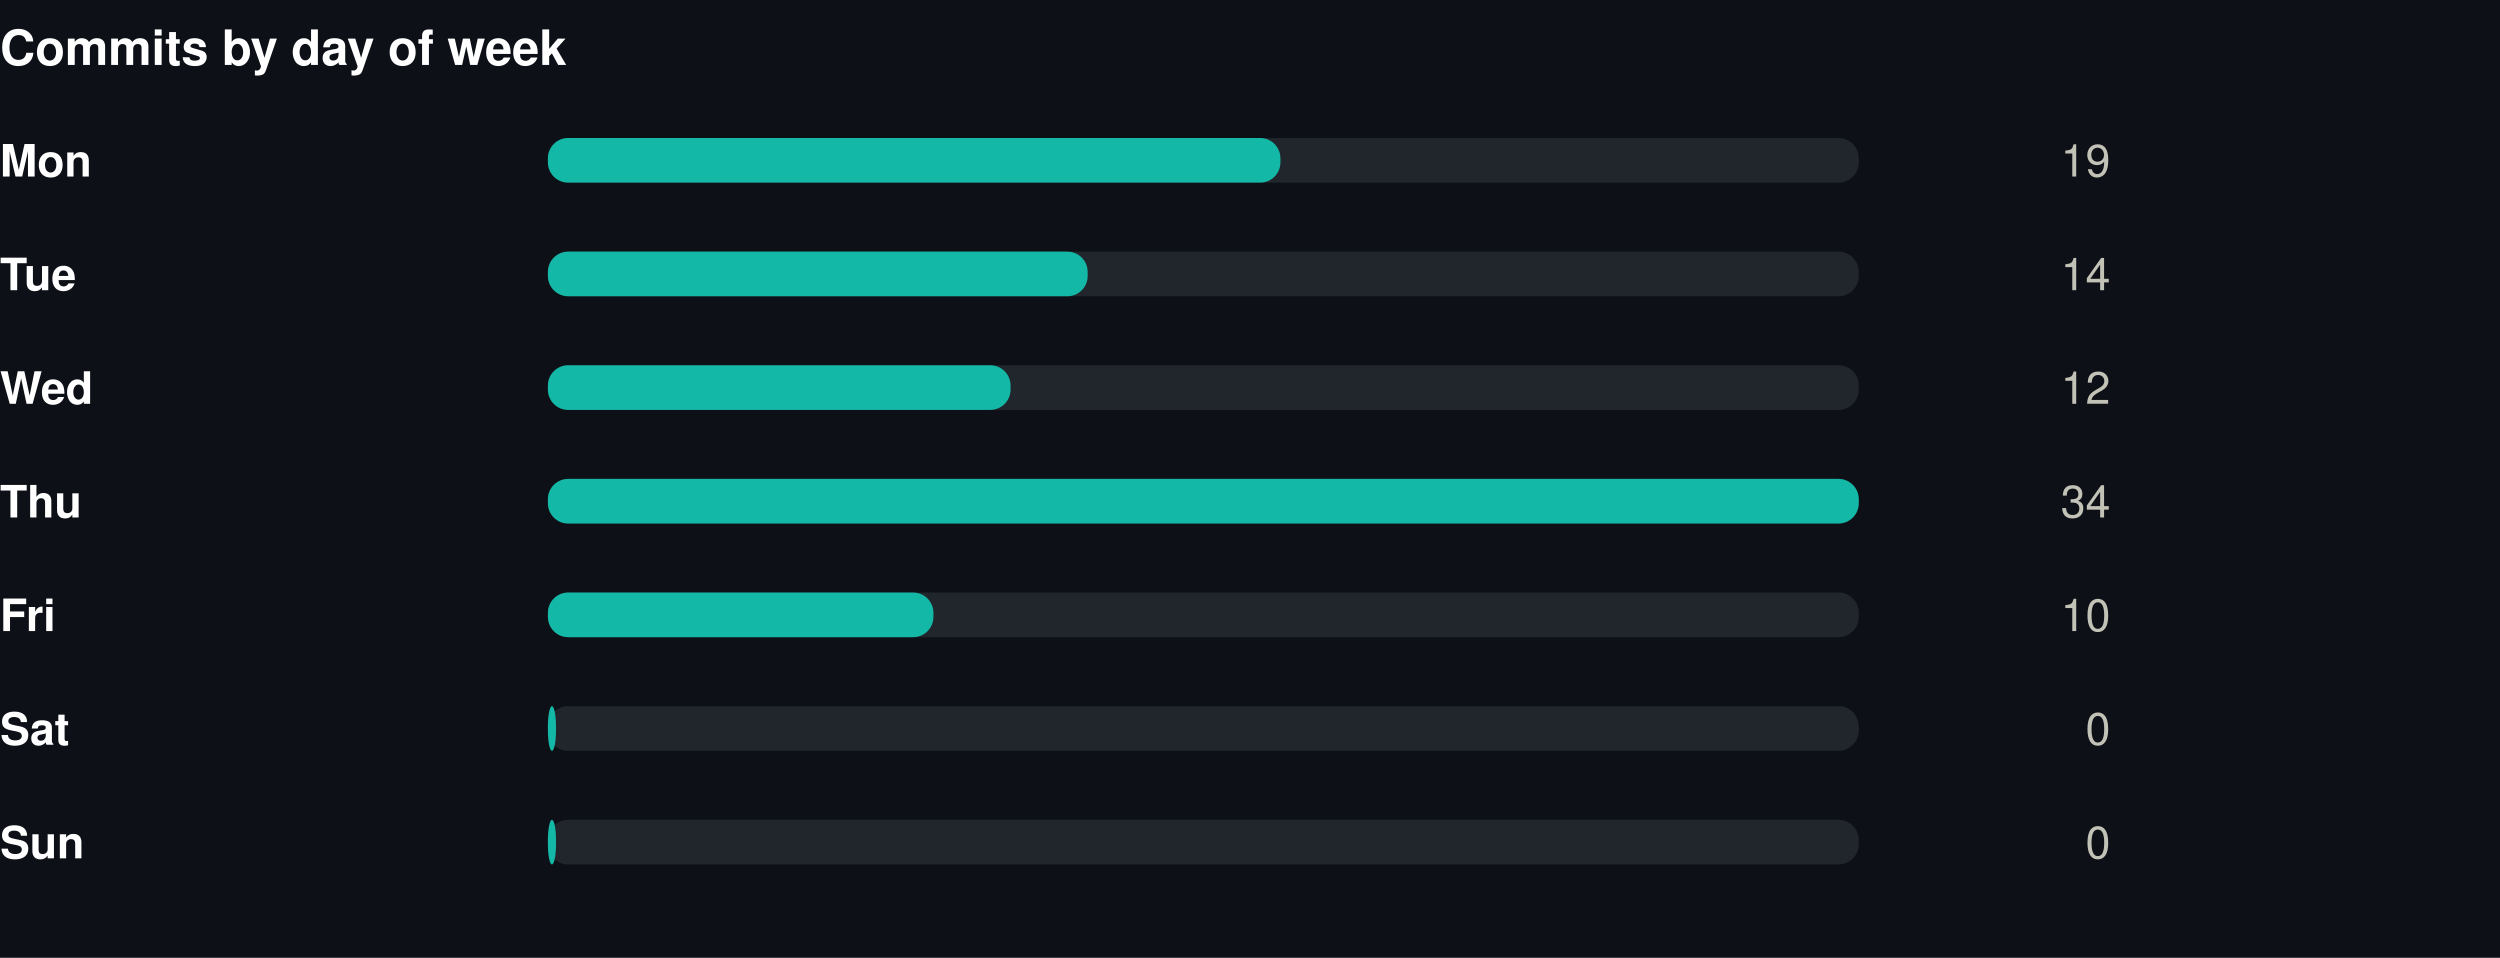
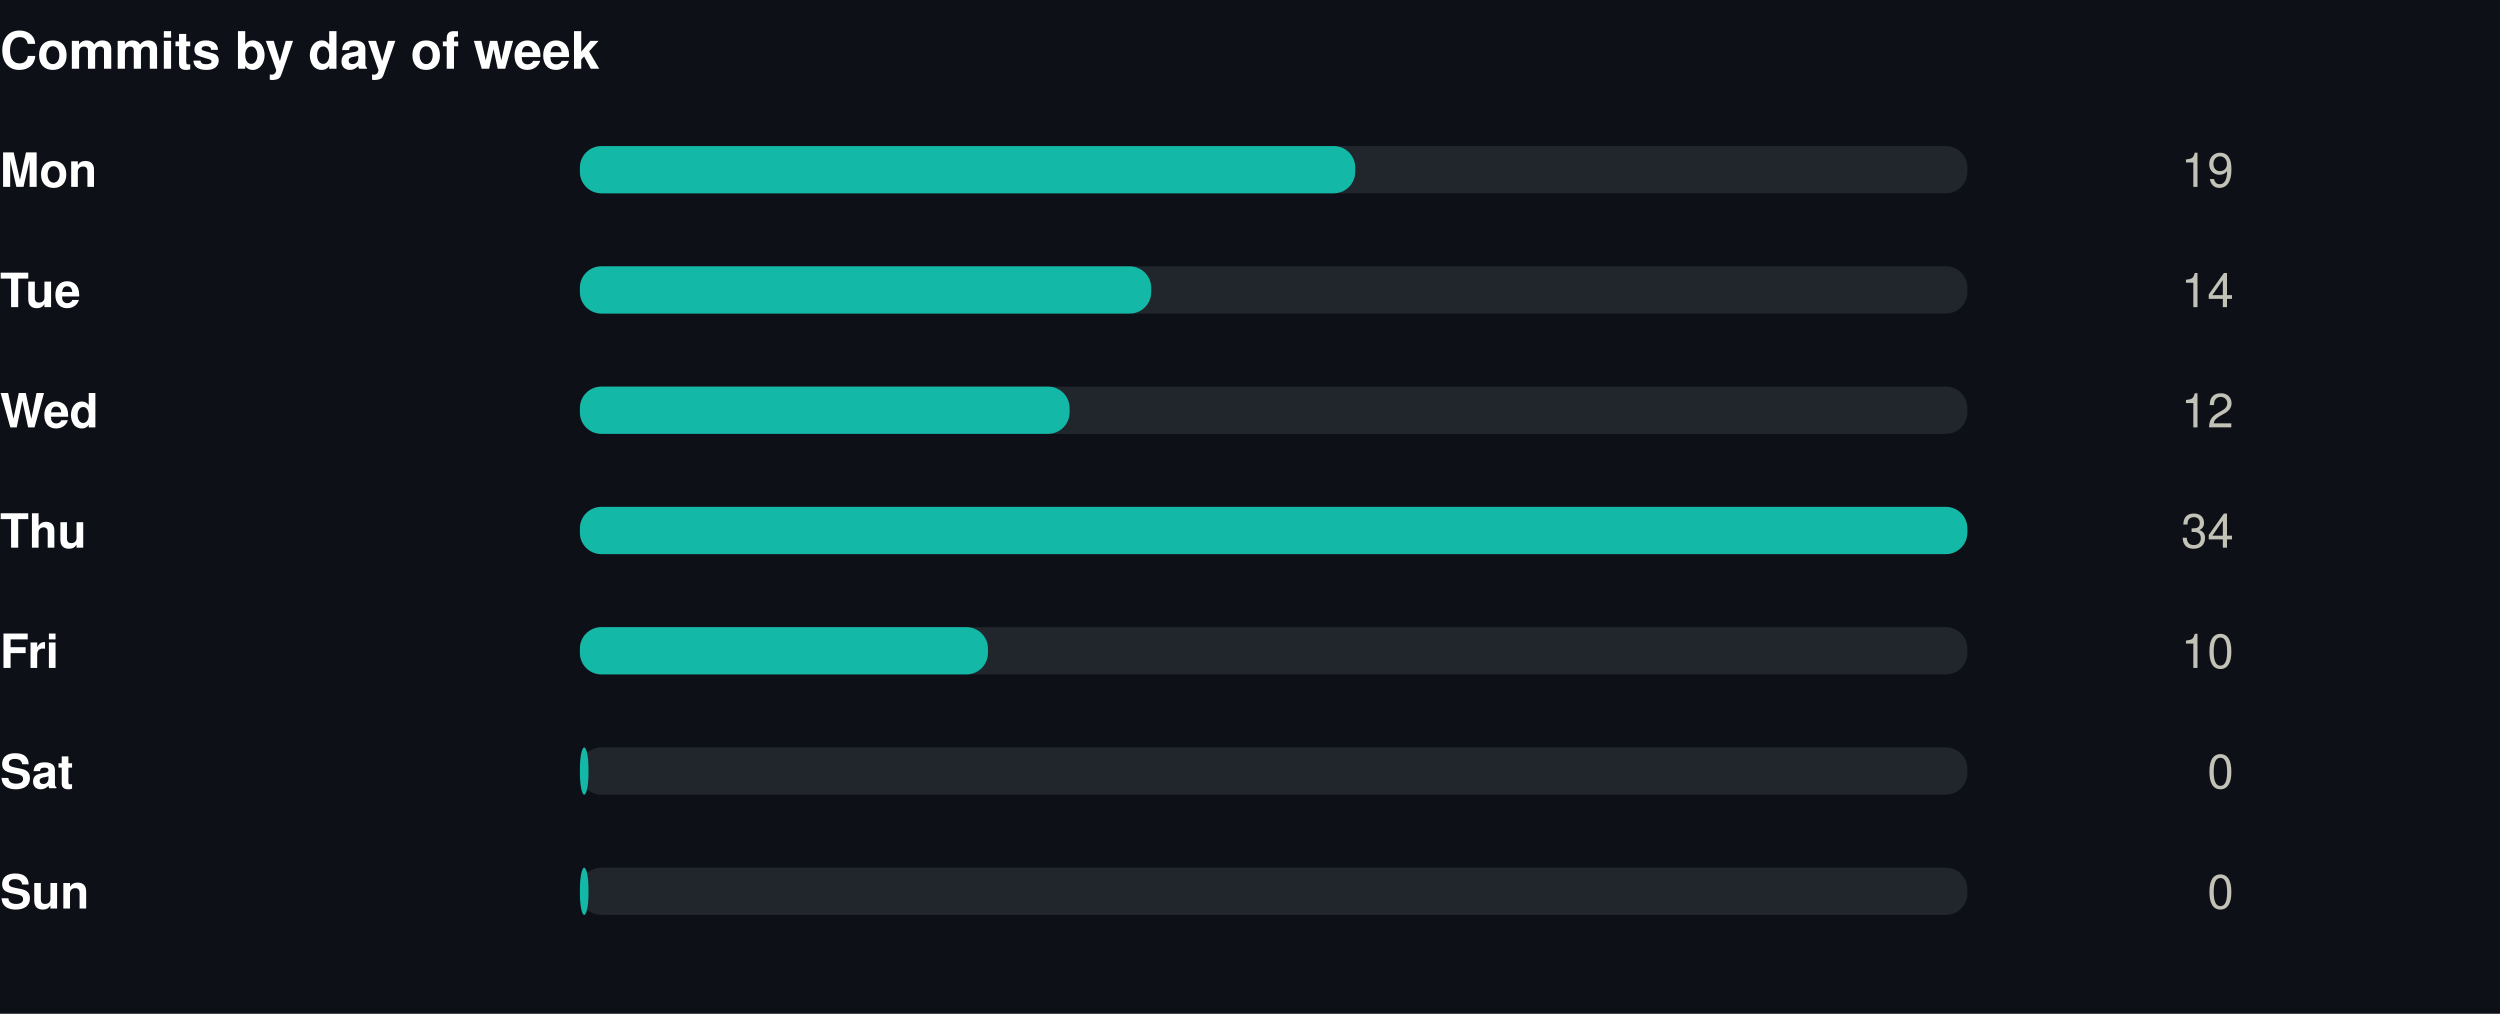
- <svg xmlns="http://www.w3.org/2000/svg" width="616" height="236" viewBox="0 0 616 236" role="img">
-   <rect width="616" height="236" fill="#0d1117" />
+ <svg xmlns="http://www.w3.org/2000/svg" width="582" height="236" viewBox="0 0 582 236" role="img">
+   <rect width="582" height="236" fill="#0d1117" />
  <g transform="translate(0,0)">
    <text x="0" y="16" font-family="-apple-system,BlinkMacSystemFont,'Segoe UI',Helvetica,Arial,sans-serif" font-size="12" font-weight="700" fill="#ffffff" text-anchor="start">Commits by day of week</text>
    <text x="0" y="43.5" font-family="-apple-system,BlinkMacSystemFont,'Segoe UI',Helvetica,Arial,sans-serif" font-size="11" font-weight="600" fill="#ffffff" text-anchor="start">Mon</text>
    <rect x="135" y="34" width="323" height="11" rx="5" fill="#21262d" />
    <rect x="135" y="34" width="180.5" height="11" rx="5" fill="#14b8a6" />
    <text x="520" y="43.5" font-family="-apple-system,BlinkMacSystemFont,'Segoe UI',Helvetica,Arial,sans-serif" font-size="11" font-weight="400" fill="#c3c2b7" text-anchor="end">19</text>
    <text x="0" y="71.5" font-family="-apple-system,BlinkMacSystemFont,'Segoe UI',Helvetica,Arial,sans-serif" font-size="11" font-weight="600" fill="#ffffff" text-anchor="start">Tue</text>
    <rect x="135" y="62" width="323" height="11" rx="5" fill="#21262d" />
    <rect x="135" y="62" width="133.0" height="11" rx="5" fill="#14b8a6" />
    <text x="520" y="71.5" font-family="-apple-system,BlinkMacSystemFont,'Segoe UI',Helvetica,Arial,sans-serif" font-size="11" font-weight="400" fill="#c3c2b7" text-anchor="end">14</text>
    <text x="0" y="99.5" font-family="-apple-system,BlinkMacSystemFont,'Segoe UI',Helvetica,Arial,sans-serif" font-size="11" font-weight="600" fill="#ffffff" text-anchor="start">Wed</text>
    <rect x="135" y="90" width="323" height="11" rx="5" fill="#21262d" />
    <rect x="135" y="90" width="114.0" height="11" rx="5" fill="#14b8a6" />
    <text x="520" y="99.5" font-family="-apple-system,BlinkMacSystemFont,'Segoe UI',Helvetica,Arial,sans-serif" font-size="11" font-weight="400" fill="#c3c2b7" text-anchor="end">12</text>
    <text x="0" y="127.5" font-family="-apple-system,BlinkMacSystemFont,'Segoe UI',Helvetica,Arial,sans-serif" font-size="11" font-weight="600" fill="#ffffff" text-anchor="start">Thu</text>
    <rect x="135" y="118" width="323" height="11" rx="5" fill="#21262d" />
    <rect x="135" y="118" width="323.0" height="11" rx="5" fill="#14b8a6" />
    <text x="520" y="127.5" font-family="-apple-system,BlinkMacSystemFont,'Segoe UI',Helvetica,Arial,sans-serif" font-size="11" font-weight="400" fill="#c3c2b7" text-anchor="end">34</text>
    <text x="0" y="155.5" font-family="-apple-system,BlinkMacSystemFont,'Segoe UI',Helvetica,Arial,sans-serif" font-size="11" font-weight="600" fill="#ffffff" text-anchor="start">Fri</text>
    <rect x="135" y="146" width="323" height="11" rx="5" fill="#21262d" />
    <rect x="135" y="146" width="95.0" height="11" rx="5" fill="#14b8a6" />
    <text x="520" y="155.5" font-family="-apple-system,BlinkMacSystemFont,'Segoe UI',Helvetica,Arial,sans-serif" font-size="11" font-weight="400" fill="#c3c2b7" text-anchor="end">10</text>
    <text x="0" y="183.5" font-family="-apple-system,BlinkMacSystemFont,'Segoe UI',Helvetica,Arial,sans-serif" font-size="11" font-weight="600" fill="#ffffff" text-anchor="start">Sat</text>
    <rect x="135" y="174" width="323" height="11" rx="5" fill="#21262d" />
    <rect x="135" y="174" width="2.0" height="11" rx="5" fill="#14b8a6" />
    <text x="520" y="183.5" font-family="-apple-system,BlinkMacSystemFont,'Segoe UI',Helvetica,Arial,sans-serif" font-size="11" font-weight="400" fill="#c3c2b7" text-anchor="end">0</text>
    <text x="0" y="211.5" font-family="-apple-system,BlinkMacSystemFont,'Segoe UI',Helvetica,Arial,sans-serif" font-size="11" font-weight="600" fill="#ffffff" text-anchor="start">Sun</text>
    <rect x="135" y="202" width="323" height="11" rx="5" fill="#21262d" />
    <rect x="135" y="202" width="2.0" height="11" rx="5" fill="#14b8a6" />
    <text x="520" y="211.5" font-family="-apple-system,BlinkMacSystemFont,'Segoe UI',Helvetica,Arial,sans-serif" font-size="11" font-weight="400" fill="#c3c2b7" text-anchor="end">0</text>
  </g>
</svg>
